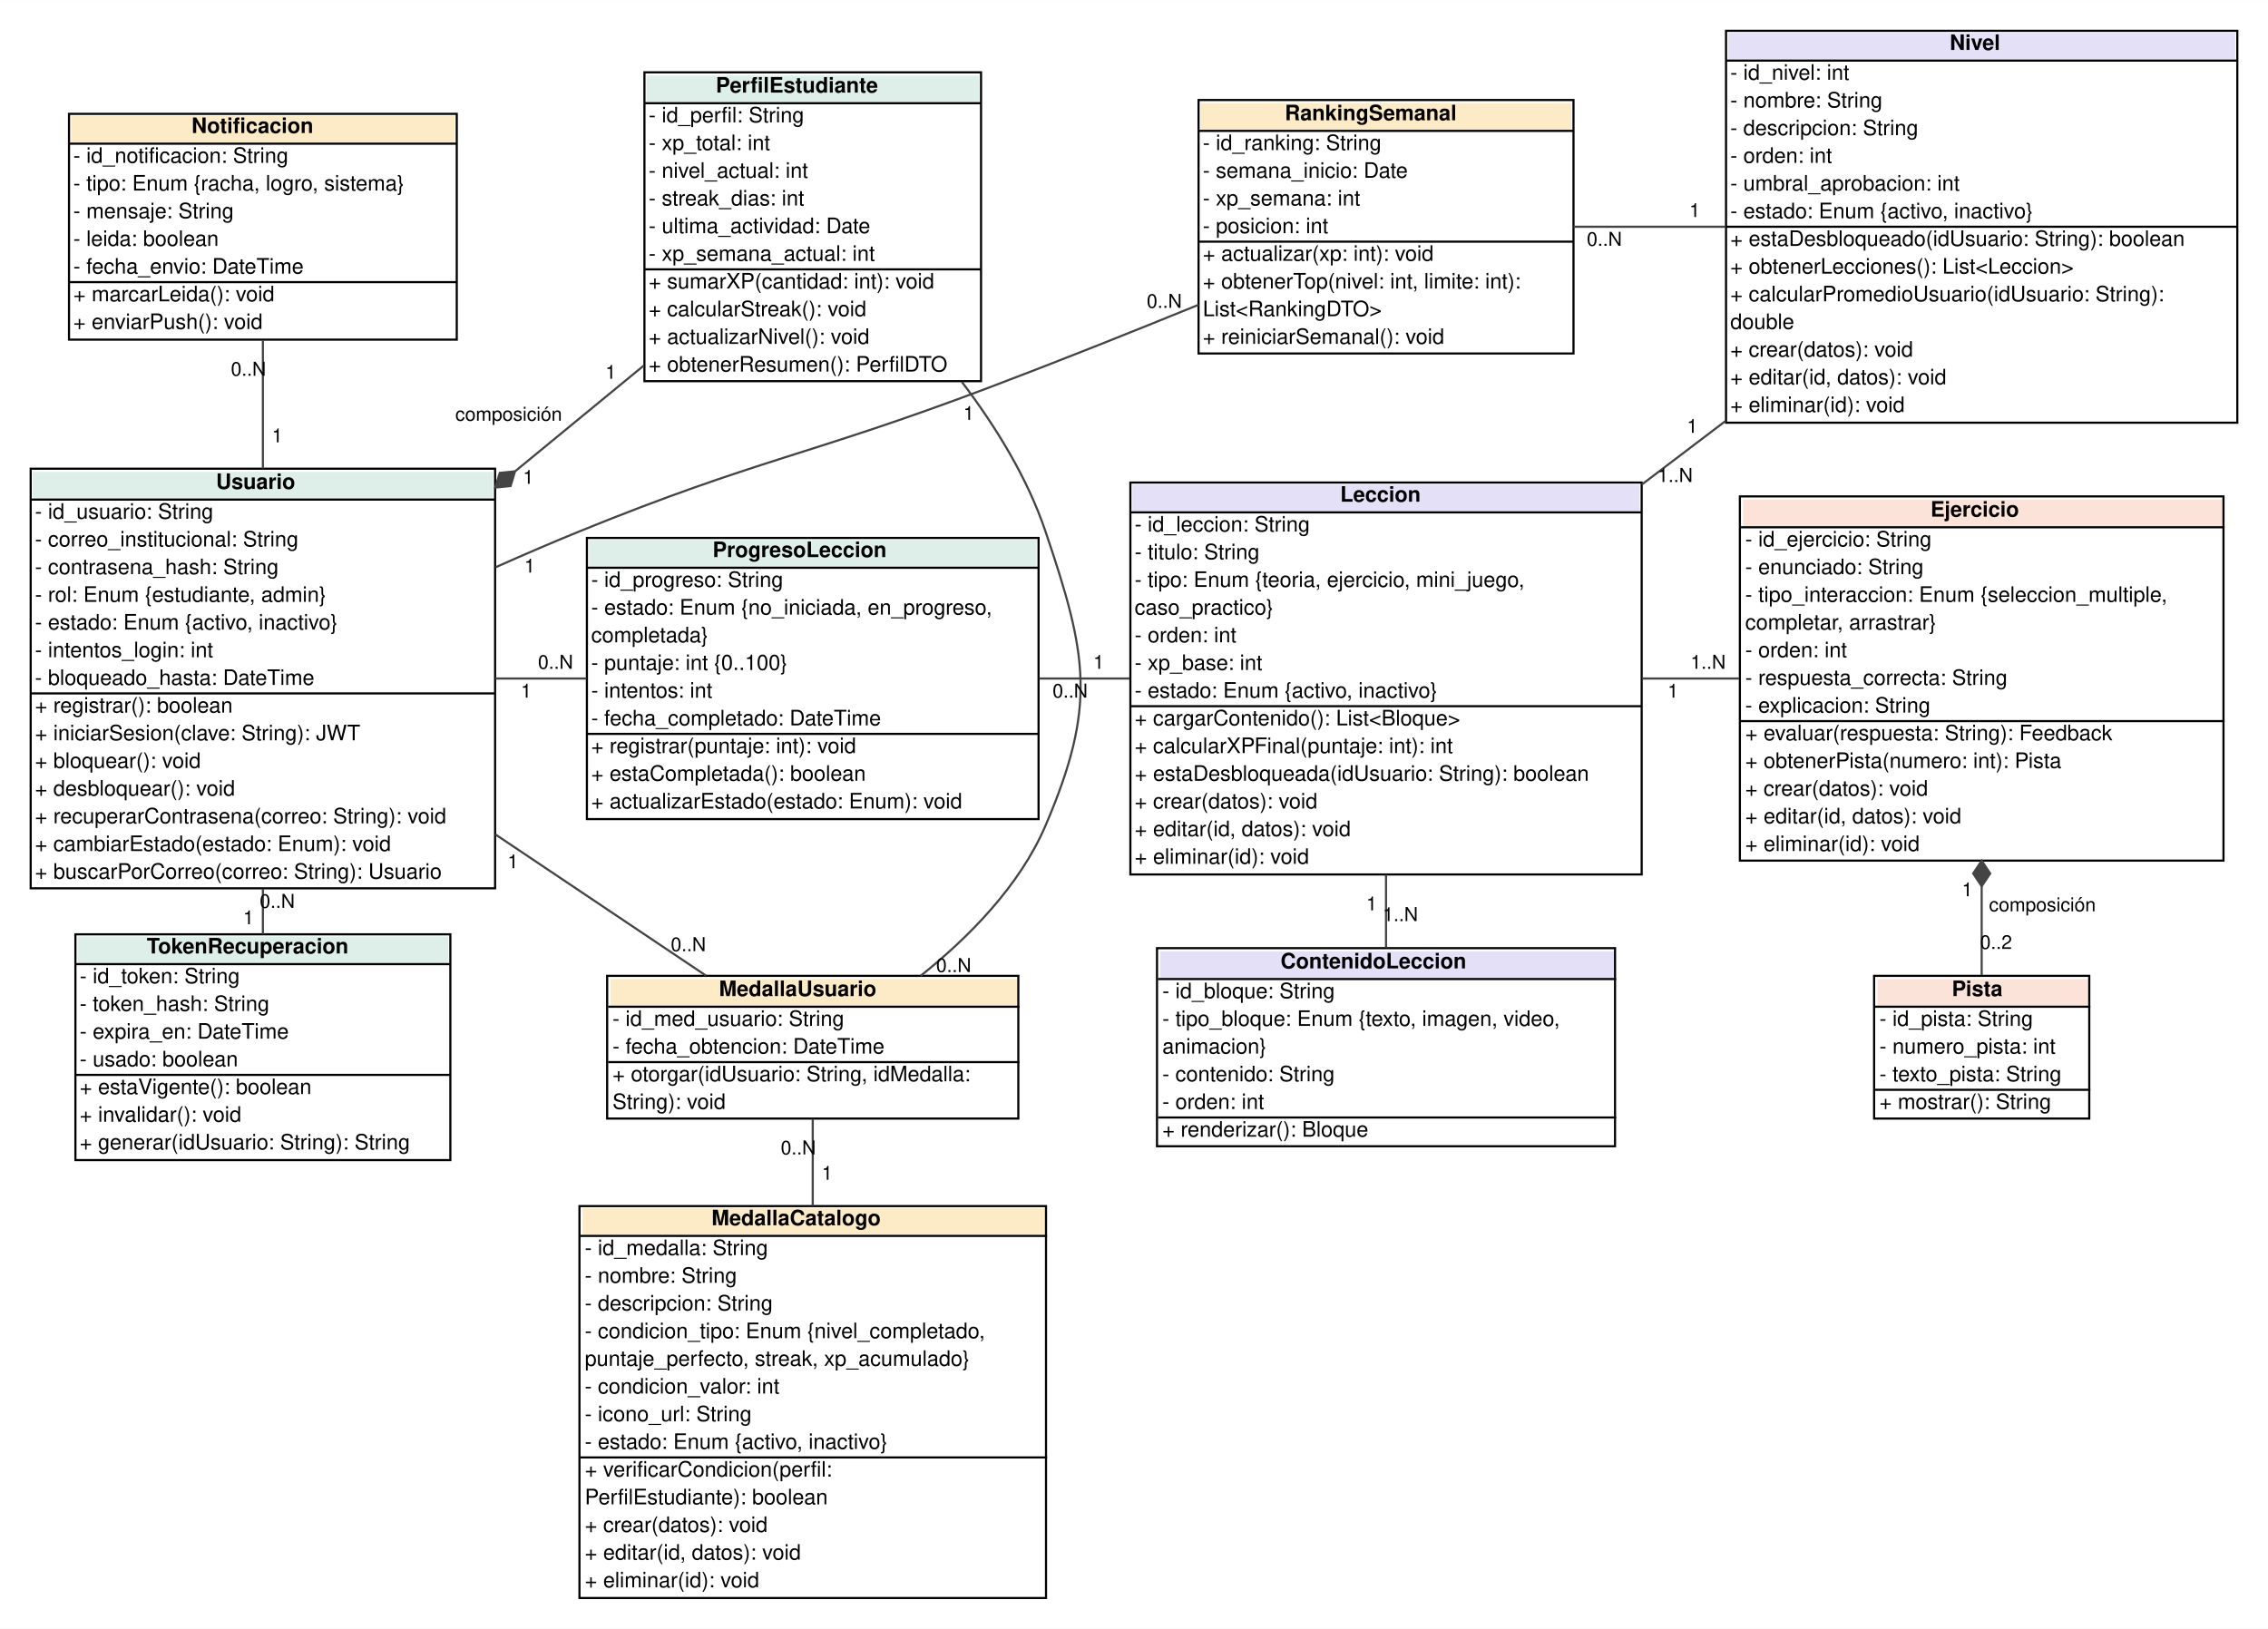
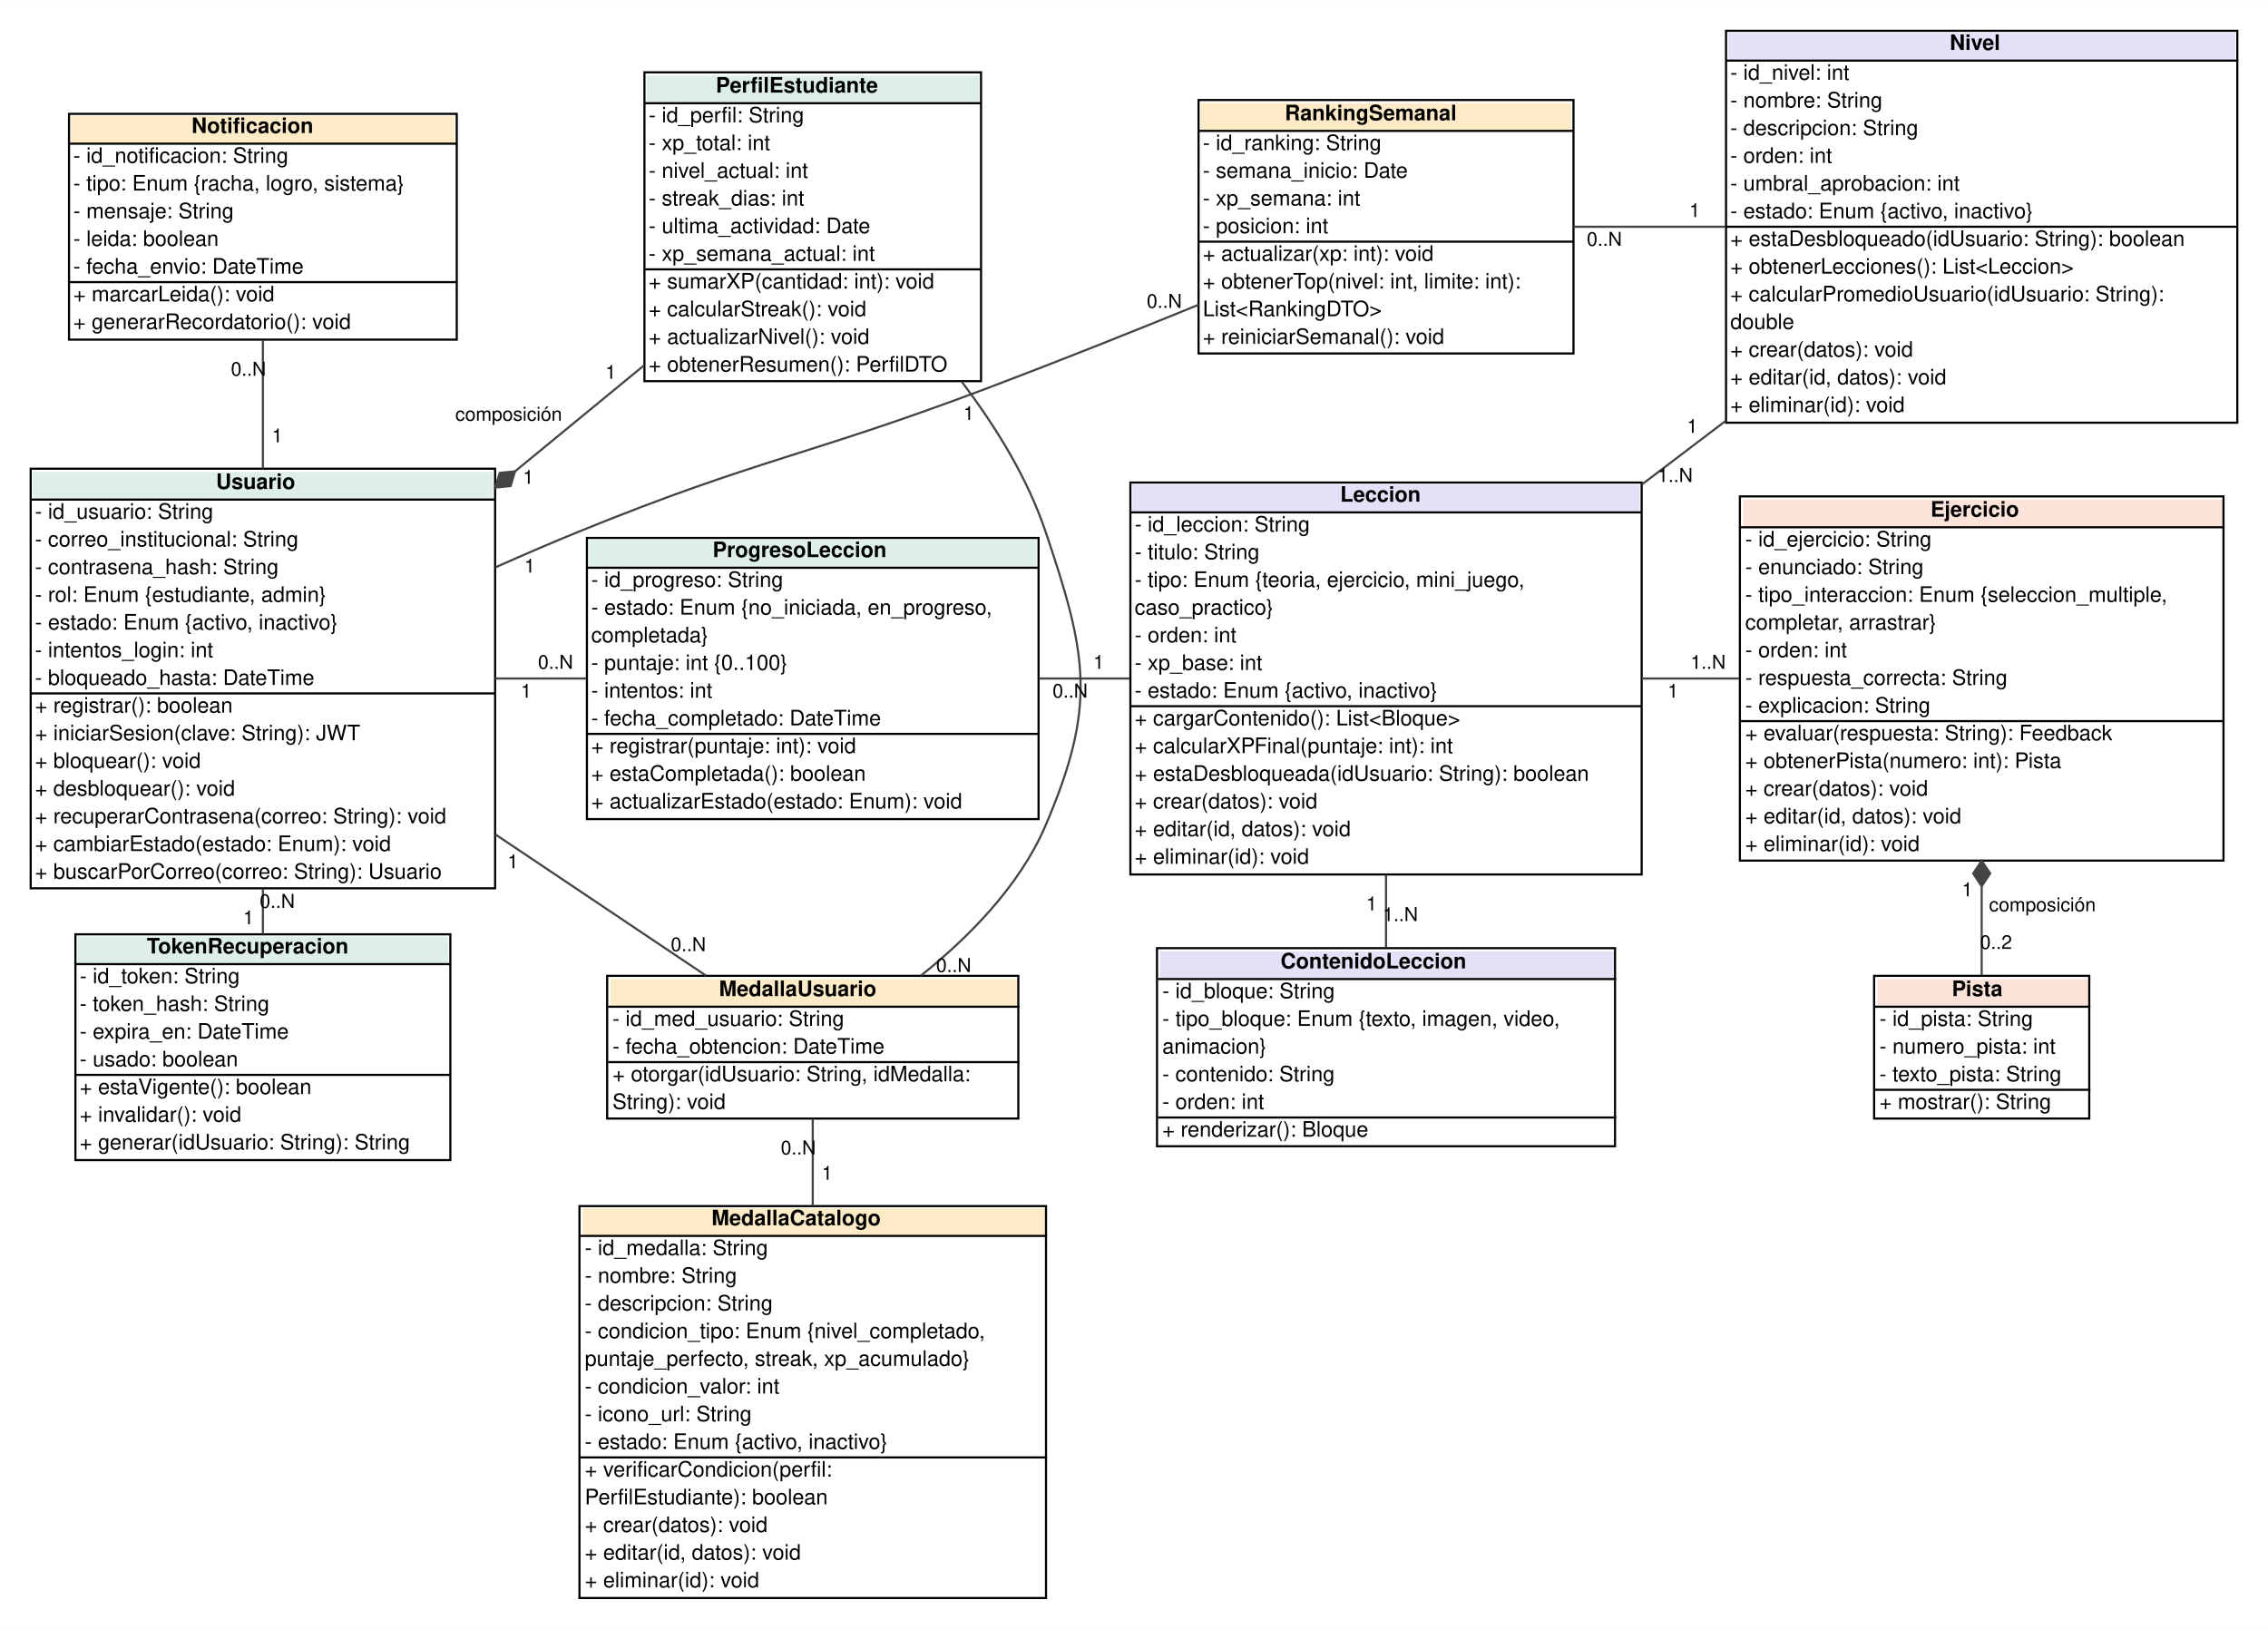
<svg xmlns="http://www.w3.org/2000/svg" width="1065pt" height="765pt" viewBox="0.00 0.00 1064.60 764.60">
  <g id="graph0" class="graph" transform="scale(1 1) rotate(0) translate(14.4 750.2)">
    <polygon fill="white" stroke="transparent" points="-14.4,14.4 -14.4,-750.2 1050.2,-750.2 1050.2,14.4 -14.4,14.4" />
    <g id="node1" class="node">
      <polygon fill="white" stroke="transparent" points="0,-333.2 0,-530.2 218,-530.2 218,-333.2 0,-333.2" />
      <polygon fill="#ddefe8" stroke="transparent" points="1,-515.7 1,-528.7 217,-528.7 217,-515.7 1,-515.7" />
      <text text-anchor="start" x="87" y="-520.7" font-family="Helvetica,sans-Serif" font-weight="bold" font-size="10.00">Usuario</text>
      <text text-anchor="start" x="2" y="-506.7" font-family="Helvetica,sans-Serif" font-size="10.00">- id_usuario: String</text>
      <text text-anchor="start" x="2" y="-493.7" font-family="Helvetica,sans-Serif" font-size="10.00">- correo_institucional: String</text>
      <text text-anchor="start" x="2" y="-480.7" font-family="Helvetica,sans-Serif" font-size="10.00">- contrasena_hash: String</text>
      <text text-anchor="start" x="2" y="-467.7" font-family="Helvetica,sans-Serif" font-size="10.00">- rol: Enum {estudiante, admin}</text>
      <text text-anchor="start" x="2" y="-454.7" font-family="Helvetica,sans-Serif" font-size="10.00">- estado: Enum {activo, inactivo}</text>
      <text text-anchor="start" x="2" y="-441.7" font-family="Helvetica,sans-Serif" font-size="10.00">- intentos_login: int</text>
      <text text-anchor="start" x="2" y="-428.7" font-family="Helvetica,sans-Serif" font-size="10.00">- bloqueado_hasta: DateTime</text>
      <text text-anchor="start" x="2" y="-415.7" font-family="Helvetica,sans-Serif" font-size="10.00">+ registrar(): boolean</text>
      <text text-anchor="start" x="2" y="-402.7" font-family="Helvetica,sans-Serif" font-size="10.00">+ iniciarSesion(clave: String): JWT</text>
      <text text-anchor="start" x="2" y="-389.7" font-family="Helvetica,sans-Serif" font-size="10.00">+ bloquear(): void</text>
      <text text-anchor="start" x="2" y="-376.7" font-family="Helvetica,sans-Serif" font-size="10.00">+ desbloquear(): void</text>
      <text text-anchor="start" x="2" y="-363.7" font-family="Helvetica,sans-Serif" font-size="10.00">+ recuperarContrasena(correo: String): void</text>
      <text text-anchor="start" x="2" y="-350.7" font-family="Helvetica,sans-Serif" font-size="10.00">+ cambiarEstado(estado: Enum): void</text>
      <text text-anchor="start" x="2" y="-337.7" font-family="Helvetica,sans-Serif" font-size="10.00">+ buscarPorCorreo(correo: String): Usuario</text>
      <polygon fill="black" stroke="black" points="0,-515.7 0,-515.7 218,-515.7 218,-515.7 0,-515.7" />
      <polygon fill="black" stroke="black" points="0,-424.7 0,-424.7 218,-424.7 218,-424.7 0,-424.7" />
      <polygon fill="none" stroke="black" points="0,-333.2 0,-530.2 218,-530.2 218,-333.2 0,-333.2" />
    </g>
    <g id="node2" class="node">
      <polygon fill="white" stroke="transparent" points="288.1,-571.3 288.1,-716.3 446.1,-716.3 446.1,-571.3 288.1,-571.3" />
      <polygon fill="#ddefe8" stroke="transparent" points="289.1,-701.8 289.1,-714.8 445.1,-714.8 445.1,-701.8 289.1,-701.8" />
      <text text-anchor="start" x="321.6" y="-706.8" font-family="Helvetica,sans-Serif" font-weight="bold" font-size="10.00">PerfilEstudiante</text>
      <text text-anchor="start" x="290.1" y="-692.8" font-family="Helvetica,sans-Serif" font-size="10.00">- id_perfil: String</text>
      <text text-anchor="start" x="290.1" y="-679.8" font-family="Helvetica,sans-Serif" font-size="10.00">- xp_total: int</text>
      <text text-anchor="start" x="290.1" y="-666.8" font-family="Helvetica,sans-Serif" font-size="10.00">- nivel_actual: int</text>
      <text text-anchor="start" x="290.1" y="-653.8" font-family="Helvetica,sans-Serif" font-size="10.00">- streak_dias: int</text>
      <text text-anchor="start" x="290.1" y="-640.8" font-family="Helvetica,sans-Serif" font-size="10.00">- ultima_actividad: Date</text>
      <text text-anchor="start" x="290.1" y="-627.8" font-family="Helvetica,sans-Serif" font-size="10.00">- xp_semana_actual: int</text>
      <text text-anchor="start" x="290.1" y="-614.8" font-family="Helvetica,sans-Serif" font-size="10.00">+ sumarXP(cantidad: int): void</text>
      <text text-anchor="start" x="290.1" y="-601.8" font-family="Helvetica,sans-Serif" font-size="10.00">+ calcularStreak(): void</text>
      <text text-anchor="start" x="290.1" y="-588.8" font-family="Helvetica,sans-Serif" font-size="10.00">+ actualizarNivel(): void</text>
      <text text-anchor="start" x="290.1" y="-575.8" font-family="Helvetica,sans-Serif" font-size="10.00">+ obtenerResumen(): PerfilDTO</text>
      <polygon fill="black" stroke="black" points="288.1,-701.8 288.1,-701.8 446.1,-701.8 446.1,-701.8 288.1,-701.8" />
      <polygon fill="black" stroke="black" points="288.1,-623.8 288.1,-623.8 446.1,-623.8 446.1,-623.8 288.1,-623.8" />
      <polygon fill="none" stroke="black" points="288.1,-571.3 288.1,-716.3 446.1,-716.3 446.1,-571.3 288.1,-571.3" />
    </g>
    <g id="edge1" class="edge">
      <path fill="none" stroke="#444444" d="M227.44,-529.03C247.88,-545.83 268.68,-562.92 287.77,-578.6" />
      <polygon fill="#444444" stroke="#444444" points="227.36,-528.96 220.18,-528.24 218.08,-521.34 225.26,-522.06 227.36,-528.96" />
      <text text-anchor="middle" x="224.37" y="-552.73" font-family="Helvetica,sans-Serif" font-size="9.00">composición</text>
      <text text-anchor="middle" x="272.27" y="-572.42" font-family="Helvetica,sans-Serif" font-size="9.00">1</text>
      <text text-anchor="middle" x="233.58" y="-523.12" font-family="Helvetica,sans-Serif" font-size="9.00">1</text>
    </g>
    <g id="node8" class="node">
      <polygon fill="white" stroke="transparent" points="261.1,-365.7 261.1,-497.7 473.1,-497.7 473.1,-365.7 261.1,-365.7" />
      <polygon fill="#ddefe8" stroke="transparent" points="262.1,-483.7 262.1,-496.7 472.1,-496.7 472.1,-483.7 262.1,-483.7" />
      <text text-anchor="start" x="320.1" y="-488.7" font-family="Helvetica,sans-Serif" font-weight="bold" font-size="10.00">ProgresoLeccion</text>
      <text text-anchor="start" x="263.1" y="-474.7" font-family="Helvetica,sans-Serif" font-size="10.00">- id_progreso: String</text>
      <text text-anchor="start" x="263.1" y="-461.7" font-family="Helvetica,sans-Serif" font-size="10.00">- estado: Enum {no_iniciada, en_progreso,</text>
      <text text-anchor="start" x="263.1" y="-448.7" font-family="Helvetica,sans-Serif" font-size="10.00">    completada}</text>
      <text text-anchor="start" x="263.1" y="-435.7" font-family="Helvetica,sans-Serif" font-size="10.00">- puntaje: int {0..100}</text>
      <text text-anchor="start" x="263.1" y="-422.7" font-family="Helvetica,sans-Serif" font-size="10.00">- intentos: int</text>
      <text text-anchor="start" x="263.1" y="-409.7" font-family="Helvetica,sans-Serif" font-size="10.00">- fecha_completado: DateTime</text>
      <text text-anchor="start" x="263.1" y="-396.7" font-family="Helvetica,sans-Serif" font-size="10.00">+ registrar(puntaje: int): void</text>
      <text text-anchor="start" x="263.1" y="-383.7" font-family="Helvetica,sans-Serif" font-size="10.00">+ estaCompletada(): boolean</text>
      <text text-anchor="start" x="263.1" y="-370.7" font-family="Helvetica,sans-Serif" font-size="10.00">+ actualizarEstado(estado: Enum): void</text>
      <polygon fill="black" stroke="black" points="261.1,-483.7 261.1,-483.7 473.1,-483.7 473.1,-483.7 261.1,-483.7" />
      <polygon fill="black" stroke="black" points="261.1,-405.7 261.1,-405.7 473.1,-405.7 473.1,-405.7 261.1,-405.7" />
      <polygon fill="none" stroke="black" points="261.1,-365.7 261.1,-497.7 473.1,-497.7 473.1,-365.7 261.1,-365.7" />
    </g>
    <g id="edge2" class="edge">
      <path fill="none" stroke="#444444" d="M218.08,-431.7C232.26,-431.7 246.76,-431.7 260.88,-431.7" />
      <text text-anchor="middle" x="246.38" y="-436.26" font-family="Helvetica,sans-Serif" font-size="9.00">0..N</text>
      <text text-anchor="middle" x="232.59" y="-422.74" font-family="Helvetica,sans-Serif" font-size="9.00">1</text>
    </g>
    <g id="node10" class="node">
      <polygon fill="white" stroke="transparent" points="270.6,-225.1 270.6,-292.1 463.6,-292.1 463.6,-225.1 270.6,-225.1" />
      <polygon fill="#fdebc8" stroke="transparent" points="272.1,-277.6 272.1,-290.6 463.1,-290.6 463.1,-277.6 272.1,-277.6" />
      <text text-anchor="start" x="323.1" y="-282.6" font-family="Helvetica,sans-Serif" font-weight="bold" font-size="10.00">MedallaUsuario</text>
      <text text-anchor="start" x="273.1" y="-268.6" font-family="Helvetica,sans-Serif" font-size="10.00">- id_med_usuario: String</text>
      <text text-anchor="start" x="273.1" y="-255.6" font-family="Helvetica,sans-Serif" font-size="10.00">- fecha_obtencion: DateTime</text>
      <text text-anchor="start" x="273.1" y="-242.6" font-family="Helvetica,sans-Serif" font-size="10.00">+ otorgar(idUsuario: String, idMedalla:</text>
      <text text-anchor="start" x="273.1" y="-229.6" font-family="Helvetica,sans-Serif" font-size="10.00">    String): void</text>
      <polygon fill="black" stroke="black" points="271.1,-277.6 271.1,-277.6 464.1,-277.6 464.1,-277.6 271.1,-277.6" />
      <polygon fill="black" stroke="black" points="271.1,-251.6 271.1,-251.6 464.1,-251.6 464.1,-251.6 271.1,-251.6" />
      <polygon fill="none" stroke="black" points="270.6,-225.1 270.6,-292.1 463.6,-292.1 463.6,-225.1 270.6,-225.1" />
    </g>
    <g id="edge3" class="edge">
      <path fill="none" stroke="#444444" d="M218.08,-358.54C252.48,-335.47 288.81,-311.1 316.99,-292.21" />
      <text text-anchor="middle" x="308.72" y="-303.7" font-family="Helvetica,sans-Serif" font-size="9.00">0..N</text>
      <text text-anchor="middle" x="226.36" y="-342.65" font-family="Helvetica,sans-Serif" font-size="9.00">1</text>
    </g>
    <g id="node11" class="node">
      <polygon fill="white" stroke="transparent" points="548.2,-584.3 548.2,-703.3 724.2,-703.3 724.2,-584.3 548.2,-584.3" />
      <polygon fill="#fdebc8" stroke="transparent" points="549.2,-688.8 549.2,-701.8 723.2,-701.8 723.2,-688.8 549.2,-688.8" />
      <text text-anchor="start" x="588.7" y="-693.8" font-family="Helvetica,sans-Serif" font-weight="bold" font-size="10.00">RankingSemanal</text>
      <text text-anchor="start" x="550.2" y="-679.8" font-family="Helvetica,sans-Serif" font-size="10.00">- id_ranking: String</text>
      <text text-anchor="start" x="550.2" y="-666.8" font-family="Helvetica,sans-Serif" font-size="10.00">- semana_inicio: Date</text>
      <text text-anchor="start" x="550.2" y="-653.8" font-family="Helvetica,sans-Serif" font-size="10.00">- xp_semana: int</text>
      <text text-anchor="start" x="550.2" y="-640.8" font-family="Helvetica,sans-Serif" font-size="10.00">- posicion: int</text>
      <text text-anchor="start" x="550.2" y="-627.8" font-family="Helvetica,sans-Serif" font-size="10.00">+ actualizar(xp: int): void</text>
      <text text-anchor="start" x="550.2" y="-614.8" font-family="Helvetica,sans-Serif" font-size="10.00">+ obtenerTop(nivel: int, limite: int):</text>
      <text text-anchor="start" x="550.2" y="-601.8" font-family="Helvetica,sans-Serif" font-size="10.00">    List&lt;RankingDTO&gt;</text>
      <text text-anchor="start" x="550.2" y="-588.8" font-family="Helvetica,sans-Serif" font-size="10.00">+ reiniciarSemanal(): void</text>
      <polygon fill="black" stroke="black" points="548.2,-688.8 548.2,-688.8 724.2,-688.8 724.2,-688.8 548.2,-688.8" />
      <polygon fill="black" stroke="black" points="548.2,-636.8 548.2,-636.8 724.2,-636.8 724.2,-636.8 548.2,-636.8" />
      <polygon fill="none" stroke="black" points="548.2,-584.3 548.2,-703.3 724.2,-703.3 724.2,-584.3 548.2,-584.3" />
    </g>
    <g id="edge6" class="edge">
      <path fill="none" stroke="#444444" d="M218.25,-483.94C231.52,-489.85 244.96,-495.64 257.9,-500.9 341.41,-534.87 364.96,-536.23 449.3,-568.1 481.72,-580.35 517.02,-594.45 548.12,-607.13" />
      <text text-anchor="middle" x="532.14" y="-605.73" font-family="Helvetica,sans-Serif" font-size="9.00">0..N</text>
      <text text-anchor="middle" x="234.24" y="-481.44" font-family="Helvetica,sans-Serif" font-size="9.00">1</text>
    </g>
    <g id="node12" class="node">
      <polygon fill="white" stroke="transparent" points="21,-205.6 21,-311.6 197,-311.6 197,-205.6 21,-205.6" />
      <polygon fill="#ddefe8" stroke="transparent" points="22,-297.6 22,-310.6 196,-310.6 196,-297.6 22,-297.6" />
      <text text-anchor="start" x="54.5" y="-302.6" font-family="Helvetica,sans-Serif" font-weight="bold" font-size="10.00">TokenRecuperacion</text>
      <text text-anchor="start" x="23" y="-288.6" font-family="Helvetica,sans-Serif" font-size="10.00">- id_token: String</text>
      <text text-anchor="start" x="23" y="-275.6" font-family="Helvetica,sans-Serif" font-size="10.00">- token_hash: String</text>
      <text text-anchor="start" x="23" y="-262.6" font-family="Helvetica,sans-Serif" font-size="10.00">- expira_en: DateTime</text>
      <text text-anchor="start" x="23" y="-249.6" font-family="Helvetica,sans-Serif" font-size="10.00">- usado: boolean</text>
      <text text-anchor="start" x="23" y="-236.6" font-family="Helvetica,sans-Serif" font-size="10.00">+ estaVigente(): boolean</text>
      <text text-anchor="start" x="23" y="-223.6" font-family="Helvetica,sans-Serif" font-size="10.00">+ invalidar(): void</text>
      <text text-anchor="start" x="23" y="-210.6" font-family="Helvetica,sans-Serif" font-size="10.00">+ generar(idUsuario: String): String</text>
      <polygon fill="black" stroke="black" points="21,-297.6 21,-297.6 197,-297.6 197,-297.6 21,-297.6" />
      <polygon fill="black" stroke="black" points="21,-245.6 21,-245.6 197,-245.6 197,-245.6 21,-245.6" />
      <polygon fill="none" stroke="black" points="21,-205.6 21,-311.6 197,-311.6 197,-205.6 21,-205.6" />
    </g>
    <g id="edge4" class="edge">
      <path fill="none" stroke="#444444" d="M109,-333.01C109,-325.73 109,-318.55 109,-311.71" />
      <text text-anchor="middle" x="115.76" y="-324.01" font-family="Helvetica,sans-Serif" font-size="9.00">0..N</text>
      <text text-anchor="middle" x="102.24" y="-316.31" font-family="Helvetica,sans-Serif" font-size="9.00">1</text>
    </g>
    <g id="node13" class="node">
      <polygon fill="white" stroke="transparent" points="18,-590.8 18,-696.8 200,-696.8 200,-590.8 18,-590.8" />
      <polygon fill="#fdebc8" stroke="transparent" points="19,-682.8 19,-695.8 199,-695.8 199,-682.8 19,-682.8" />
      <text text-anchor="start" x="75.5" y="-687.8" font-family="Helvetica,sans-Serif" font-weight="bold" font-size="10.00">Notificacion</text>
      <text text-anchor="start" x="20" y="-673.8" font-family="Helvetica,sans-Serif" font-size="10.00">- id_notificacion: String</text>
      <text text-anchor="start" x="20" y="-660.8" font-family="Helvetica,sans-Serif" font-size="10.00">- tipo: Enum {racha, logro, sistema}</text>
      <text text-anchor="start" x="20" y="-647.8" font-family="Helvetica,sans-Serif" font-size="10.00">- mensaje: String</text>
      <text text-anchor="start" x="20" y="-634.8" font-family="Helvetica,sans-Serif" font-size="10.00">- leida: boolean</text>
      <text text-anchor="start" x="20" y="-621.8" font-family="Helvetica,sans-Serif" font-size="10.00">- fecha_envio: DateTime</text>
      <text text-anchor="start" x="20" y="-608.8" font-family="Helvetica,sans-Serif" font-size="10.00">+ marcarLeida(): void</text>
-       <text text-anchor="start" x="20" y="-595.8" font-family="Helvetica,sans-Serif" font-size="10.00">+ enviarPush(): void</text>
+       <text text-anchor="start" x="20" y="-595.8" font-family="Helvetica,sans-Serif" font-size="10.00">+ generarRecordatorio(): void</text>
      <polygon fill="black" stroke="black" points="18,-682.8 18,-682.8 200,-682.8 200,-682.8 18,-682.8" />
      <polygon fill="black" stroke="black" points="18,-617.8 18,-617.8 200,-617.8 200,-617.8 18,-617.8" />
      <polygon fill="none" stroke="black" points="18,-590.8 18,-696.8 200,-696.8 200,-590.8 18,-590.8" />
    </g>
    <g id="edge5" class="edge">
      <path fill="none" stroke="#444444" d="M109,-530.3C109,-551.07 109,-572.22 109,-590.55" />
      <text text-anchor="middle" x="102.24" y="-573.85" font-family="Helvetica,sans-Serif" font-size="9.00">0..N</text>
      <text text-anchor="middle" x="115.76" y="-542.6" font-family="Helvetica,sans-Serif" font-size="9.00">1</text>
    </g>
    <g id="edge14" class="edge">
      <path fill="none" stroke="#444444" d="M437.08,-570.98C453.07,-549.95 467.85,-525.89 476.3,-500.9 496.02,-442.63 500.55,-419.03 476.3,-362.5 464.18,-334.24 440.18,-310.03 417.76,-292.11" />
      <text text-anchor="middle" x="433.26" y="-293.91" font-family="Helvetica,sans-Serif" font-size="9.00">0..N</text>
      <text text-anchor="middle" x="440.31" y="-553.11" font-family="Helvetica,sans-Serif" font-size="9.00">1</text>
    </g>
    <g id="node3" class="node">
      <polygon fill="white" stroke="transparent" points="795.8,-551.8 795.8,-735.8 1035.8,-735.8 1035.8,-551.8 795.8,-551.8" />
      <polygon fill="#e4e0f7" stroke="transparent" points="796.8,-721.8 796.8,-734.8 1034.8,-734.8 1034.8,-721.8 796.8,-721.8" />
      <text text-anchor="start" x="900.8" y="-726.8" font-family="Helvetica,sans-Serif" font-weight="bold" font-size="10.00">Nivel</text>
      <text text-anchor="start" x="797.8" y="-712.8" font-family="Helvetica,sans-Serif" font-size="10.00">- id_nivel: int</text>
      <text text-anchor="start" x="797.8" y="-699.8" font-family="Helvetica,sans-Serif" font-size="10.00">- nombre: String</text>
      <text text-anchor="start" x="797.8" y="-686.8" font-family="Helvetica,sans-Serif" font-size="10.00">- descripcion: String</text>
      <text text-anchor="start" x="797.8" y="-673.8" font-family="Helvetica,sans-Serif" font-size="10.00">- orden: int</text>
      <text text-anchor="start" x="797.8" y="-660.8" font-family="Helvetica,sans-Serif" font-size="10.00">- umbral_aprobacion: int</text>
      <text text-anchor="start" x="797.8" y="-647.8" font-family="Helvetica,sans-Serif" font-size="10.00">- estado: Enum {activo, inactivo}</text>
      <text text-anchor="start" x="797.8" y="-634.8" font-family="Helvetica,sans-Serif" font-size="10.00">+ estaDesbloqueado(idUsuario: String): boolean</text>
      <text text-anchor="start" x="797.8" y="-621.8" font-family="Helvetica,sans-Serif" font-size="10.00">+ obtenerLecciones(): List&lt;Leccion&gt;</text>
      <text text-anchor="start" x="797.8" y="-608.8" font-family="Helvetica,sans-Serif" font-size="10.00">+ calcularPromedioUsuario(idUsuario: String):</text>
      <text text-anchor="start" x="797.8" y="-595.8" font-family="Helvetica,sans-Serif" font-size="10.00">    double</text>
      <text text-anchor="start" x="797.8" y="-582.8" font-family="Helvetica,sans-Serif" font-size="10.00">+ crear(datos): void</text>
      <text text-anchor="start" x="797.8" y="-569.8" font-family="Helvetica,sans-Serif" font-size="10.00">+ editar(id, datos): void</text>
      <text text-anchor="start" x="797.8" y="-556.8" font-family="Helvetica,sans-Serif" font-size="10.00">+ eliminar(id): void</text>
      <polygon fill="black" stroke="black" points="795.8,-721.8 795.8,-721.8 1035.8,-721.8 1035.8,-721.8 795.8,-721.8" />
      <polygon fill="black" stroke="black" points="795.8,-643.8 795.8,-643.8 1035.8,-643.8 1035.8,-643.8 795.8,-643.8" />
      <polygon fill="none" stroke="black" points="795.8,-551.8 795.8,-735.8 1035.8,-735.8 1035.8,-551.8 795.8,-551.8" />
    </g>
    <g id="node4" class="node">
      <polygon fill="white" stroke="transparent" points="516.2,-339.7 516.2,-523.7 756.2,-523.7 756.2,-339.7 516.2,-339.7" />
      <polygon fill="#e4e0f7" stroke="transparent" points="517.2,-509.7 517.2,-522.7 755.2,-522.7 755.2,-509.7 517.2,-509.7" />
      <text text-anchor="start" x="614.7" y="-514.7" font-family="Helvetica,sans-Serif" font-weight="bold" font-size="10.00">Leccion</text>
      <text text-anchor="start" x="518.2" y="-500.7" font-family="Helvetica,sans-Serif" font-size="10.00">- id_leccion: String</text>
      <text text-anchor="start" x="518.2" y="-487.7" font-family="Helvetica,sans-Serif" font-size="10.00">- titulo: String</text>
      <text text-anchor="start" x="518.2" y="-474.7" font-family="Helvetica,sans-Serif" font-size="10.00">- tipo: Enum {teoria, ejercicio, mini_juego,</text>
      <text text-anchor="start" x="518.2" y="-461.7" font-family="Helvetica,sans-Serif" font-size="10.00">    caso_practico}</text>
      <text text-anchor="start" x="518.2" y="-448.7" font-family="Helvetica,sans-Serif" font-size="10.00">- orden: int</text>
      <text text-anchor="start" x="518.2" y="-435.7" font-family="Helvetica,sans-Serif" font-size="10.00">- xp_base: int</text>
      <text text-anchor="start" x="518.2" y="-422.7" font-family="Helvetica,sans-Serif" font-size="10.00">- estado: Enum {activo, inactivo}</text>
      <text text-anchor="start" x="518.2" y="-409.7" font-family="Helvetica,sans-Serif" font-size="10.00">+ cargarContenido(): List&lt;Bloque&gt;</text>
      <text text-anchor="start" x="518.2" y="-396.7" font-family="Helvetica,sans-Serif" font-size="10.00">+ calcularXPFinal(puntaje: int): int</text>
      <text text-anchor="start" x="518.2" y="-383.7" font-family="Helvetica,sans-Serif" font-size="10.00">+ estaDesbloqueada(idUsuario: String): boolean</text>
      <text text-anchor="start" x="518.2" y="-370.7" font-family="Helvetica,sans-Serif" font-size="10.00">+ crear(datos): void</text>
      <text text-anchor="start" x="518.2" y="-357.7" font-family="Helvetica,sans-Serif" font-size="10.00">+ editar(id, datos): void</text>
      <text text-anchor="start" x="518.2" y="-344.7" font-family="Helvetica,sans-Serif" font-size="10.00">+ eliminar(id): void</text>
      <polygon fill="black" stroke="black" points="516.2,-509.7 516.2,-509.7 756.2,-509.7 756.2,-509.7 516.2,-509.7" />
      <polygon fill="black" stroke="black" points="516.2,-418.7 516.2,-418.7 756.2,-418.7 756.2,-418.7 516.2,-418.7" />
      <polygon fill="none" stroke="black" points="516.2,-339.7 516.2,-523.7 756.2,-523.7 756.2,-339.7 516.2,-339.7" />
    </g>
    <g id="edge7" class="edge">
      <path fill="none" stroke="#444444" d="M795.6,-552.62C782.58,-542.74 769.32,-532.68 756.3,-522.8" />
      <text text-anchor="middle" x="771.94" y="-523.98" font-family="Helvetica,sans-Serif" font-size="9.00">1..N</text>
      <text text-anchor="middle" x="779.96" y="-547.04" font-family="Helvetica,sans-Serif" font-size="9.00">1</text>
    </g>
    <g id="edge8" class="edge">
      <path fill="none" stroke="#444444" d="M795.6,-643.8C771.62,-643.8 746.86,-643.8 724.21,-643.8" />
      <text text-anchor="middle" x="738.71" y="-634.84" font-family="Helvetica,sans-Serif" font-size="9.00">0..N</text>
      <text text-anchor="middle" x="781.1" y="-648.36" font-family="Helvetica,sans-Serif" font-size="9.00">1</text>
    </g>
    <g id="node5" class="node">
      <polygon fill="white" stroke="transparent" points="528.7,-212.1 528.7,-305.1 743.7,-305.1 743.7,-212.1 528.7,-212.1" />
      <polygon fill="#e4e0f7" stroke="transparent" points="530.2,-290.6 530.2,-303.6 743.2,-303.6 743.2,-290.6 530.2,-290.6" />
      <text text-anchor="start" x="586.7" y="-295.6" font-family="Helvetica,sans-Serif" font-weight="bold" font-size="10.00">ContenidoLeccion</text>
      <text text-anchor="start" x="531.2" y="-281.6" font-family="Helvetica,sans-Serif" font-size="10.00">- id_bloque: String</text>
      <text text-anchor="start" x="531.2" y="-268.6" font-family="Helvetica,sans-Serif" font-size="10.00">- tipo_bloque: Enum {texto, imagen, video,</text>
      <text text-anchor="start" x="531.2" y="-255.6" font-family="Helvetica,sans-Serif" font-size="10.00">    animacion}</text>
      <text text-anchor="start" x="531.2" y="-242.6" font-family="Helvetica,sans-Serif" font-size="10.00">- contenido: String</text>
      <text text-anchor="start" x="531.2" y="-229.6" font-family="Helvetica,sans-Serif" font-size="10.00">- orden: int</text>
      <text text-anchor="start" x="531.2" y="-216.6" font-family="Helvetica,sans-Serif" font-size="10.00">+ renderizar(): Bloque</text>
      <polygon fill="black" stroke="black" points="529.2,-290.6 529.2,-290.6 744.2,-290.6 744.2,-290.6 529.2,-290.6" />
      <polygon fill="black" stroke="black" points="529.2,-225.6 529.2,-225.6 744.2,-225.6 744.2,-225.6 529.2,-225.6" />
      <polygon fill="none" stroke="black" points="528.7,-212.1 528.7,-305.1 743.7,-305.1 743.7,-212.1 528.7,-212.1" />
    </g>
    <g id="edge11" class="edge">
      <path fill="none" stroke="#444444" d="M636.2,-339.57C636.2,-327.79 636.2,-316.14 636.2,-305.51" />
      <text text-anchor="middle" x="642.96" y="-317.81" font-family="Helvetica,sans-Serif" font-size="9.00">1..N</text>
      <text text-anchor="middle" x="629.44" y="-322.87" font-family="Helvetica,sans-Serif" font-size="9.00">1</text>
    </g>
    <g id="node6" class="node">
      <polygon fill="white" stroke="transparent" points="802.3,-346.2 802.3,-517.2 1029.3,-517.2 1029.3,-346.2 802.3,-346.2" />
      <polygon fill="#fbe3d9" stroke="transparent" points="803.8,-502.7 803.8,-515.7 1028.8,-515.7 1028.8,-502.7 803.8,-502.7" />
      <text text-anchor="start" x="891.8" y="-507.7" font-family="Helvetica,sans-Serif" font-weight="bold" font-size="10.00">Ejercicio</text>
      <text text-anchor="start" x="804.8" y="-493.7" font-family="Helvetica,sans-Serif" font-size="10.00">- id_ejercicio: String</text>
      <text text-anchor="start" x="804.8" y="-480.7" font-family="Helvetica,sans-Serif" font-size="10.00">- enunciado: String</text>
      <text text-anchor="start" x="804.8" y="-467.7" font-family="Helvetica,sans-Serif" font-size="10.00">- tipo_interaccion: Enum {seleccion_multiple,</text>
      <text text-anchor="start" x="804.8" y="-454.7" font-family="Helvetica,sans-Serif" font-size="10.00">    completar, arrastrar}</text>
      <text text-anchor="start" x="804.8" y="-441.7" font-family="Helvetica,sans-Serif" font-size="10.00">- orden: int</text>
      <text text-anchor="start" x="804.8" y="-428.7" font-family="Helvetica,sans-Serif" font-size="10.00">- respuesta_correcta: String</text>
      <text text-anchor="start" x="804.8" y="-415.7" font-family="Helvetica,sans-Serif" font-size="10.00">- explicacion: String</text>
      <text text-anchor="start" x="804.8" y="-402.7" font-family="Helvetica,sans-Serif" font-size="10.00">+ evaluar(respuesta: String): Feedback</text>
      <text text-anchor="start" x="804.8" y="-389.7" font-family="Helvetica,sans-Serif" font-size="10.00">+ obtenerPista(numero: int): Pista</text>
      <text text-anchor="start" x="804.8" y="-376.7" font-family="Helvetica,sans-Serif" font-size="10.00">+ crear(datos): void</text>
      <text text-anchor="start" x="804.8" y="-363.7" font-family="Helvetica,sans-Serif" font-size="10.00">+ editar(id, datos): void</text>
      <text text-anchor="start" x="804.8" y="-350.7" font-family="Helvetica,sans-Serif" font-size="10.00">+ eliminar(id): void</text>
      <polygon fill="black" stroke="black" points="802.8,-502.7 802.8,-502.7 1029.8,-502.7 1029.8,-502.7 802.8,-502.7" />
      <polygon fill="black" stroke="black" points="802.8,-411.7 802.8,-411.7 1029.8,-411.7 1029.8,-411.7 802.8,-411.7" />
      <polygon fill="none" stroke="black" points="802.3,-346.2 802.3,-517.2 1029.3,-517.2 1029.3,-346.2 802.3,-346.2" />
    </g>
    <g id="edge9" class="edge">
      <path fill="none" stroke="#444444" d="M756.4,-431.7C771.5,-431.7 786.9,-431.7 801.9,-431.7" />
      <text text-anchor="middle" x="787.4" y="-436.26" font-family="Helvetica,sans-Serif" font-size="9.00">1..N</text>
      <text text-anchor="middle" x="770.9" y="-422.74" font-family="Helvetica,sans-Serif" font-size="9.00">1</text>
    </g>
    <g id="edge10" class="edge">
      <path fill="none" stroke="#444444" d="M515.82,-431.7C501.69,-431.7 487.34,-431.7 473.42,-431.7" />
      <text text-anchor="middle" x="487.92" y="-422.74" font-family="Helvetica,sans-Serif" font-size="9.00">0..N</text>
      <text text-anchor="middle" x="501.32" y="-436.26" font-family="Helvetica,sans-Serif" font-size="9.00">1</text>
    </g>
    <g id="node7" class="node">
      <polygon fill="white" stroke="transparent" points="865.3,-225.1 865.3,-292.1 966.3,-292.1 966.3,-225.1 865.3,-225.1" />
      <polygon fill="#fbe3d9" stroke="transparent" points="866.8,-277.6 866.8,-290.6 965.8,-290.6 965.8,-277.6 866.8,-277.6" />
      <text text-anchor="start" x="901.8" y="-282.6" font-family="Helvetica,sans-Serif" font-weight="bold" font-size="10.00">Pista</text>
      <text text-anchor="start" x="867.8" y="-268.6" font-family="Helvetica,sans-Serif" font-size="10.00">- id_pista: String</text>
      <text text-anchor="start" x="867.8" y="-255.6" font-family="Helvetica,sans-Serif" font-size="10.00">- numero_pista: int</text>
      <text text-anchor="start" x="867.8" y="-242.6" font-family="Helvetica,sans-Serif" font-size="10.00">- texto_pista: String</text>
      <text text-anchor="start" x="867.8" y="-229.6" font-family="Helvetica,sans-Serif" font-size="10.00">+ mostrar(): String</text>
      <polygon fill="black" stroke="black" points="865.8,-277.6 865.8,-277.6 966.8,-277.6 966.8,-277.6 865.8,-277.6" />
      <polygon fill="black" stroke="black" points="865.8,-238.6 865.8,-238.6 966.8,-238.6 966.8,-238.6 865.8,-238.6" />
      <polygon fill="none" stroke="black" points="865.3,-225.1 865.3,-292.1 966.3,-292.1 966.3,-225.1 865.3,-225.1" />
    </g>
    <g id="edge12" class="edge">
      <path fill="none" stroke="#444444" d="M915.8,-334.12C915.8,-319.17 915.8,-304.67 915.8,-292.44" />
      <polygon fill="#444444" stroke="#444444" points="915.8,-334.16 919.8,-340.16 915.8,-346.16 911.8,-340.16 915.8,-334.16" />
      <text text-anchor="middle" x="944.3" y="-322.41" font-family="Helvetica,sans-Serif" font-size="9.00">composición</text>
      <text text-anchor="middle" x="922.56" y="-304.74" font-family="Helvetica,sans-Serif" font-size="9.00">0..2</text>
      <text text-anchor="middle" x="909.04" y="-329.46" font-family="Helvetica,sans-Serif" font-size="9.00">1</text>
    </g>
    <g id="node9" class="node">
      <polygon fill="white" stroke="transparent" points="257.6,0 257.6,-184 476.6,-184 476.6,0 257.6,0" />
      <polygon fill="#fdebc8" stroke="transparent" points="259.1,-170 259.1,-183 476.1,-183 476.1,-170 259.1,-170" />
      <text text-anchor="start" x="319.6" y="-175" font-family="Helvetica,sans-Serif" font-weight="bold" font-size="10.00">MedallaCatalogo</text>
      <text text-anchor="start" x="260.1" y="-161" font-family="Helvetica,sans-Serif" font-size="10.00">- id_medalla: String</text>
      <text text-anchor="start" x="260.1" y="-148" font-family="Helvetica,sans-Serif" font-size="10.00">- nombre: String</text>
      <text text-anchor="start" x="260.1" y="-135" font-family="Helvetica,sans-Serif" font-size="10.00">- descripcion: String</text>
      <text text-anchor="start" x="260.1" y="-122" font-family="Helvetica,sans-Serif" font-size="10.00">- condicion_tipo: Enum {nivel_completado,</text>
      <text text-anchor="start" x="260.1" y="-109" font-family="Helvetica,sans-Serif" font-size="10.00">    puntaje_perfecto, streak, xp_acumulado}</text>
      <text text-anchor="start" x="260.1" y="-96" font-family="Helvetica,sans-Serif" font-size="10.00">- condicion_valor: int</text>
      <text text-anchor="start" x="260.1" y="-83" font-family="Helvetica,sans-Serif" font-size="10.00">- icono_url: String</text>
      <text text-anchor="start" x="260.1" y="-70" font-family="Helvetica,sans-Serif" font-size="10.00">- estado: Enum {activo, inactivo}</text>
      <text text-anchor="start" x="260.1" y="-57" font-family="Helvetica,sans-Serif" font-size="10.00">+ verificarCondicion(perfil:</text>
      <text text-anchor="start" x="260.1" y="-44" font-family="Helvetica,sans-Serif" font-size="10.00">    PerfilEstudiante): boolean</text>
      <text text-anchor="start" x="260.1" y="-31" font-family="Helvetica,sans-Serif" font-size="10.00">+ crear(datos): void</text>
      <text text-anchor="start" x="260.1" y="-18" font-family="Helvetica,sans-Serif" font-size="10.00">+ editar(id, datos): void</text>
      <text text-anchor="start" x="260.1" y="-5" font-family="Helvetica,sans-Serif" font-size="10.00">+ eliminar(id): void</text>
      <polygon fill="black" stroke="black" points="258.1,-170 258.1,-170 477.1,-170 477.1,-170 258.1,-170" />
      <polygon fill="black" stroke="black" points="258.1,-66 258.1,-66 477.1,-66 477.1,-66 258.1,-66" />
      <polygon fill="none" stroke="black" points="257.6,0 257.6,-184 476.6,-184 476.6,0 257.6,0" />
    </g>
    <g id="edge13" class="edge">
      <path fill="none" stroke="#444444" d="M367.1,-184.07C367.1,-198.67 367.1,-212.91 367.1,-224.96" />
      <text text-anchor="middle" x="360.34" y="-208.26" font-family="Helvetica,sans-Serif" font-size="9.00">0..N</text>
      <text text-anchor="middle" x="373.86" y="-196.37" font-family="Helvetica,sans-Serif" font-size="9.00">1</text>
    </g>
  </g>
</svg>
